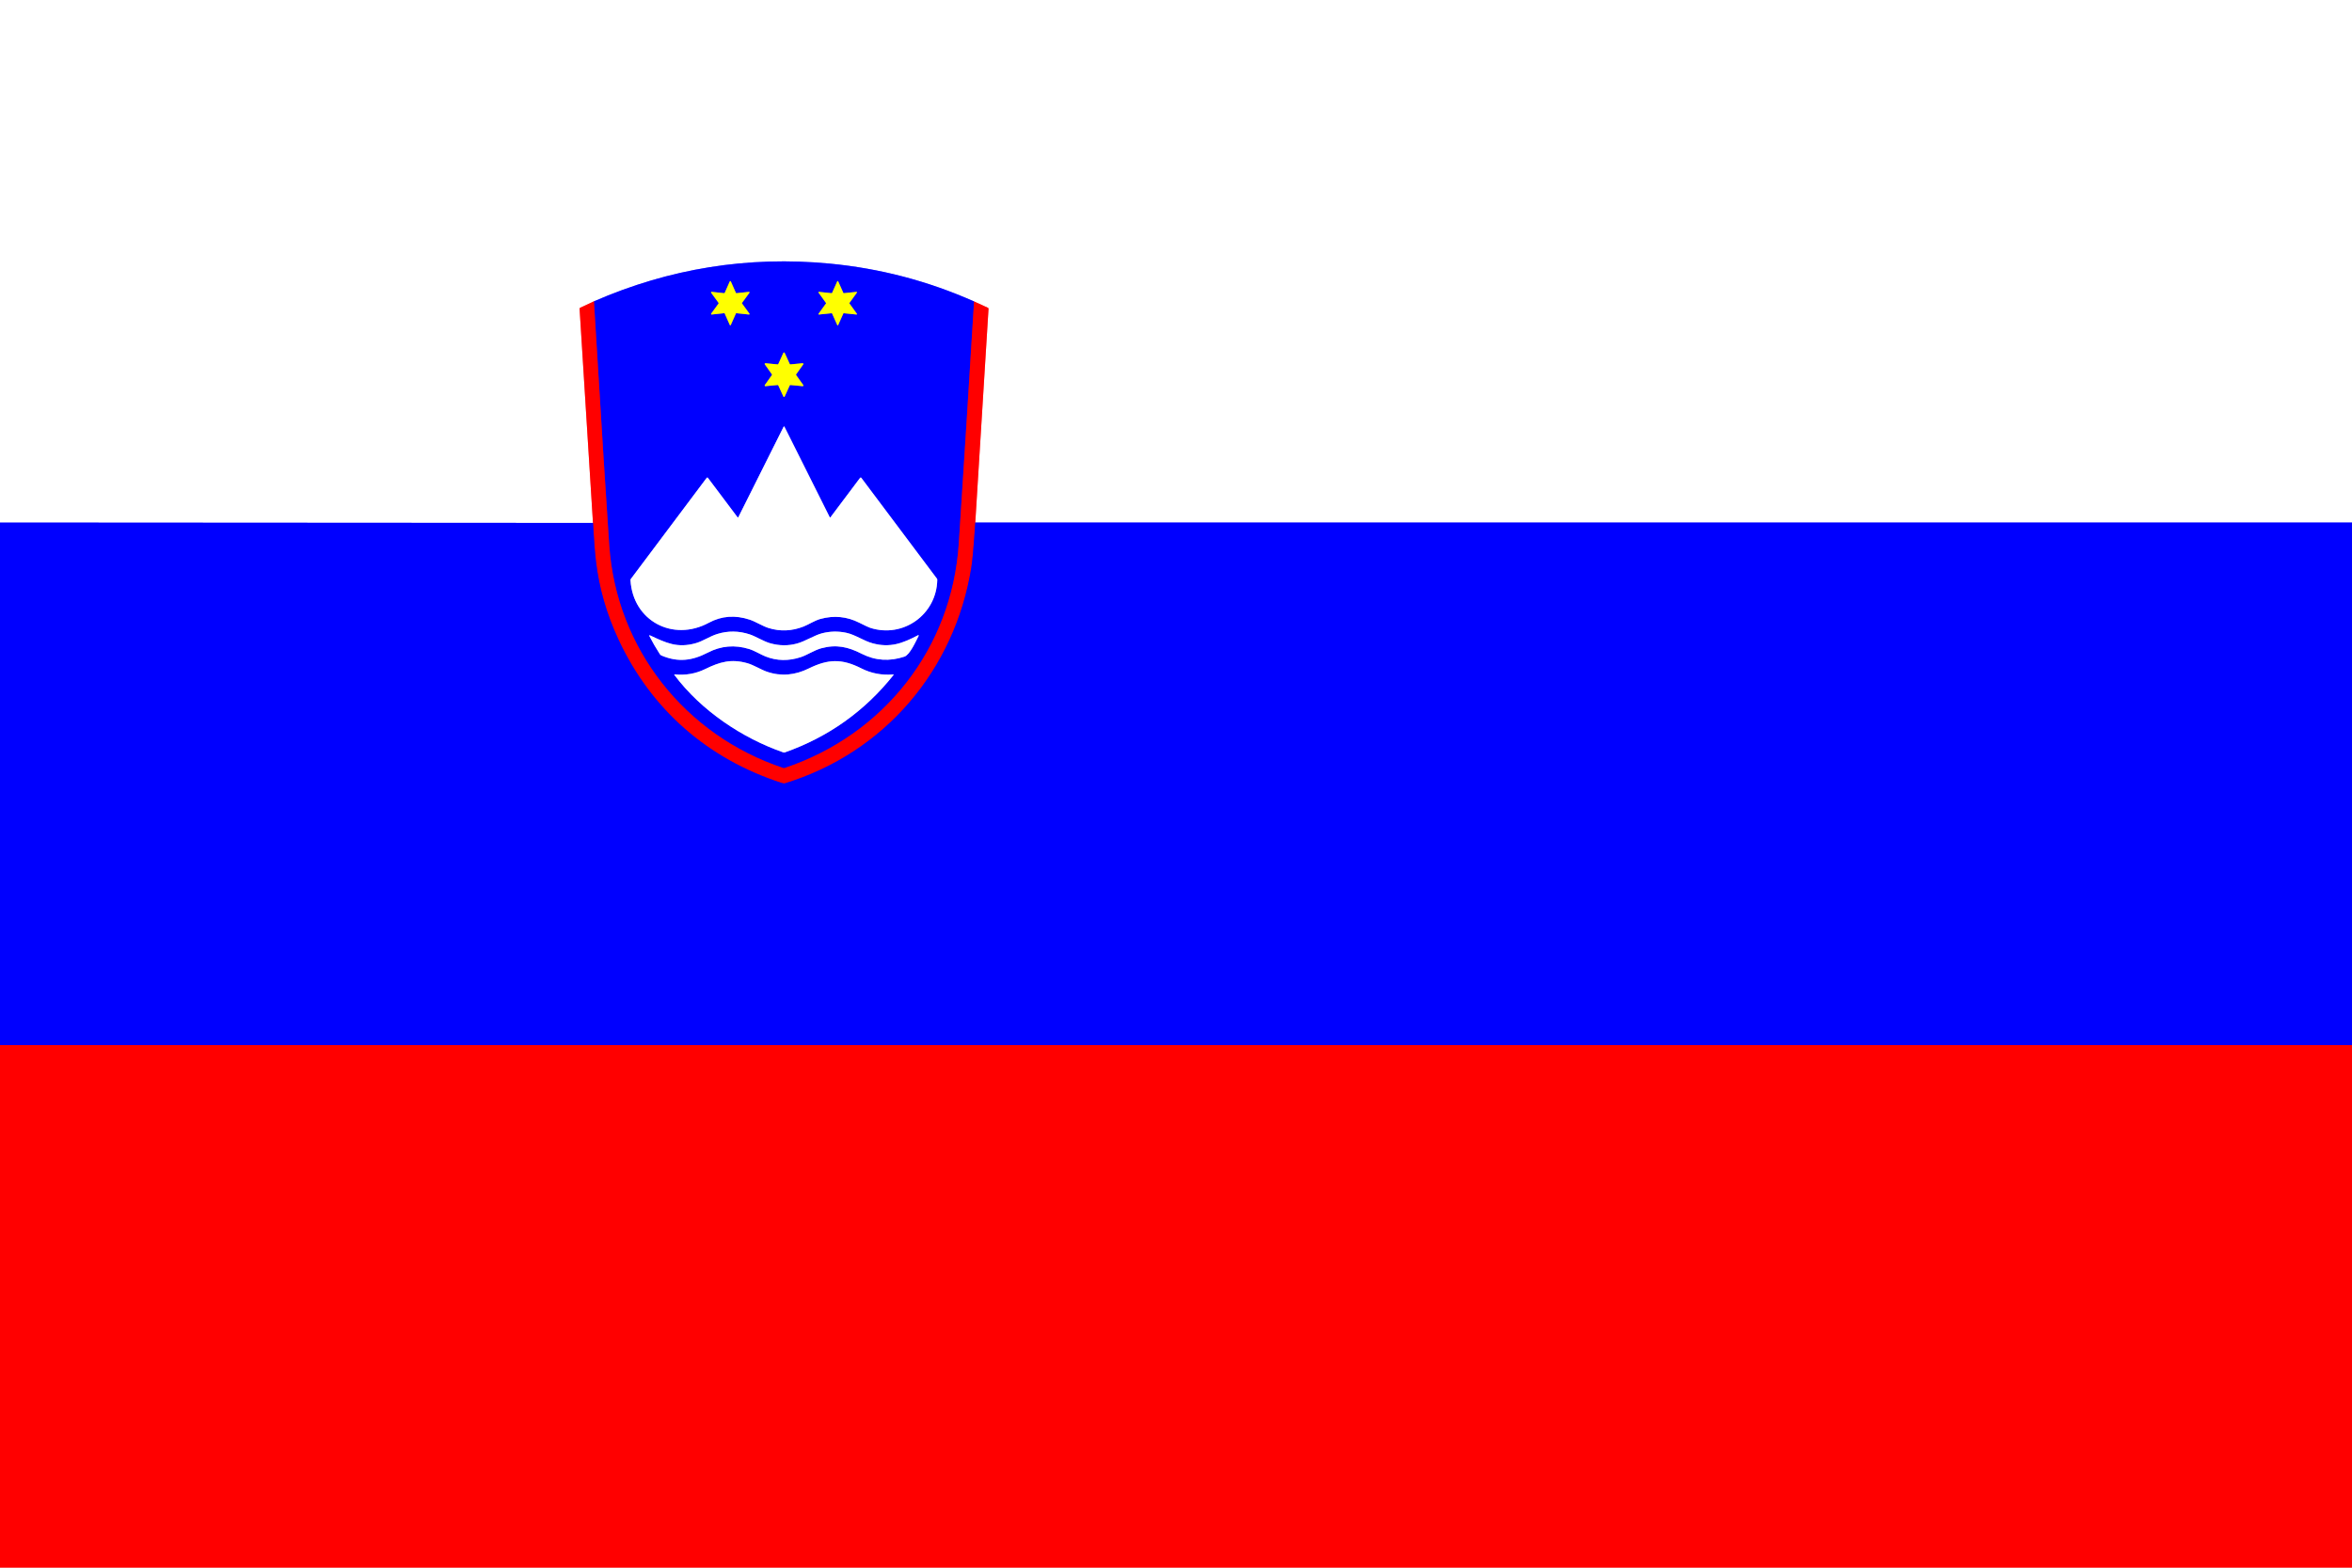
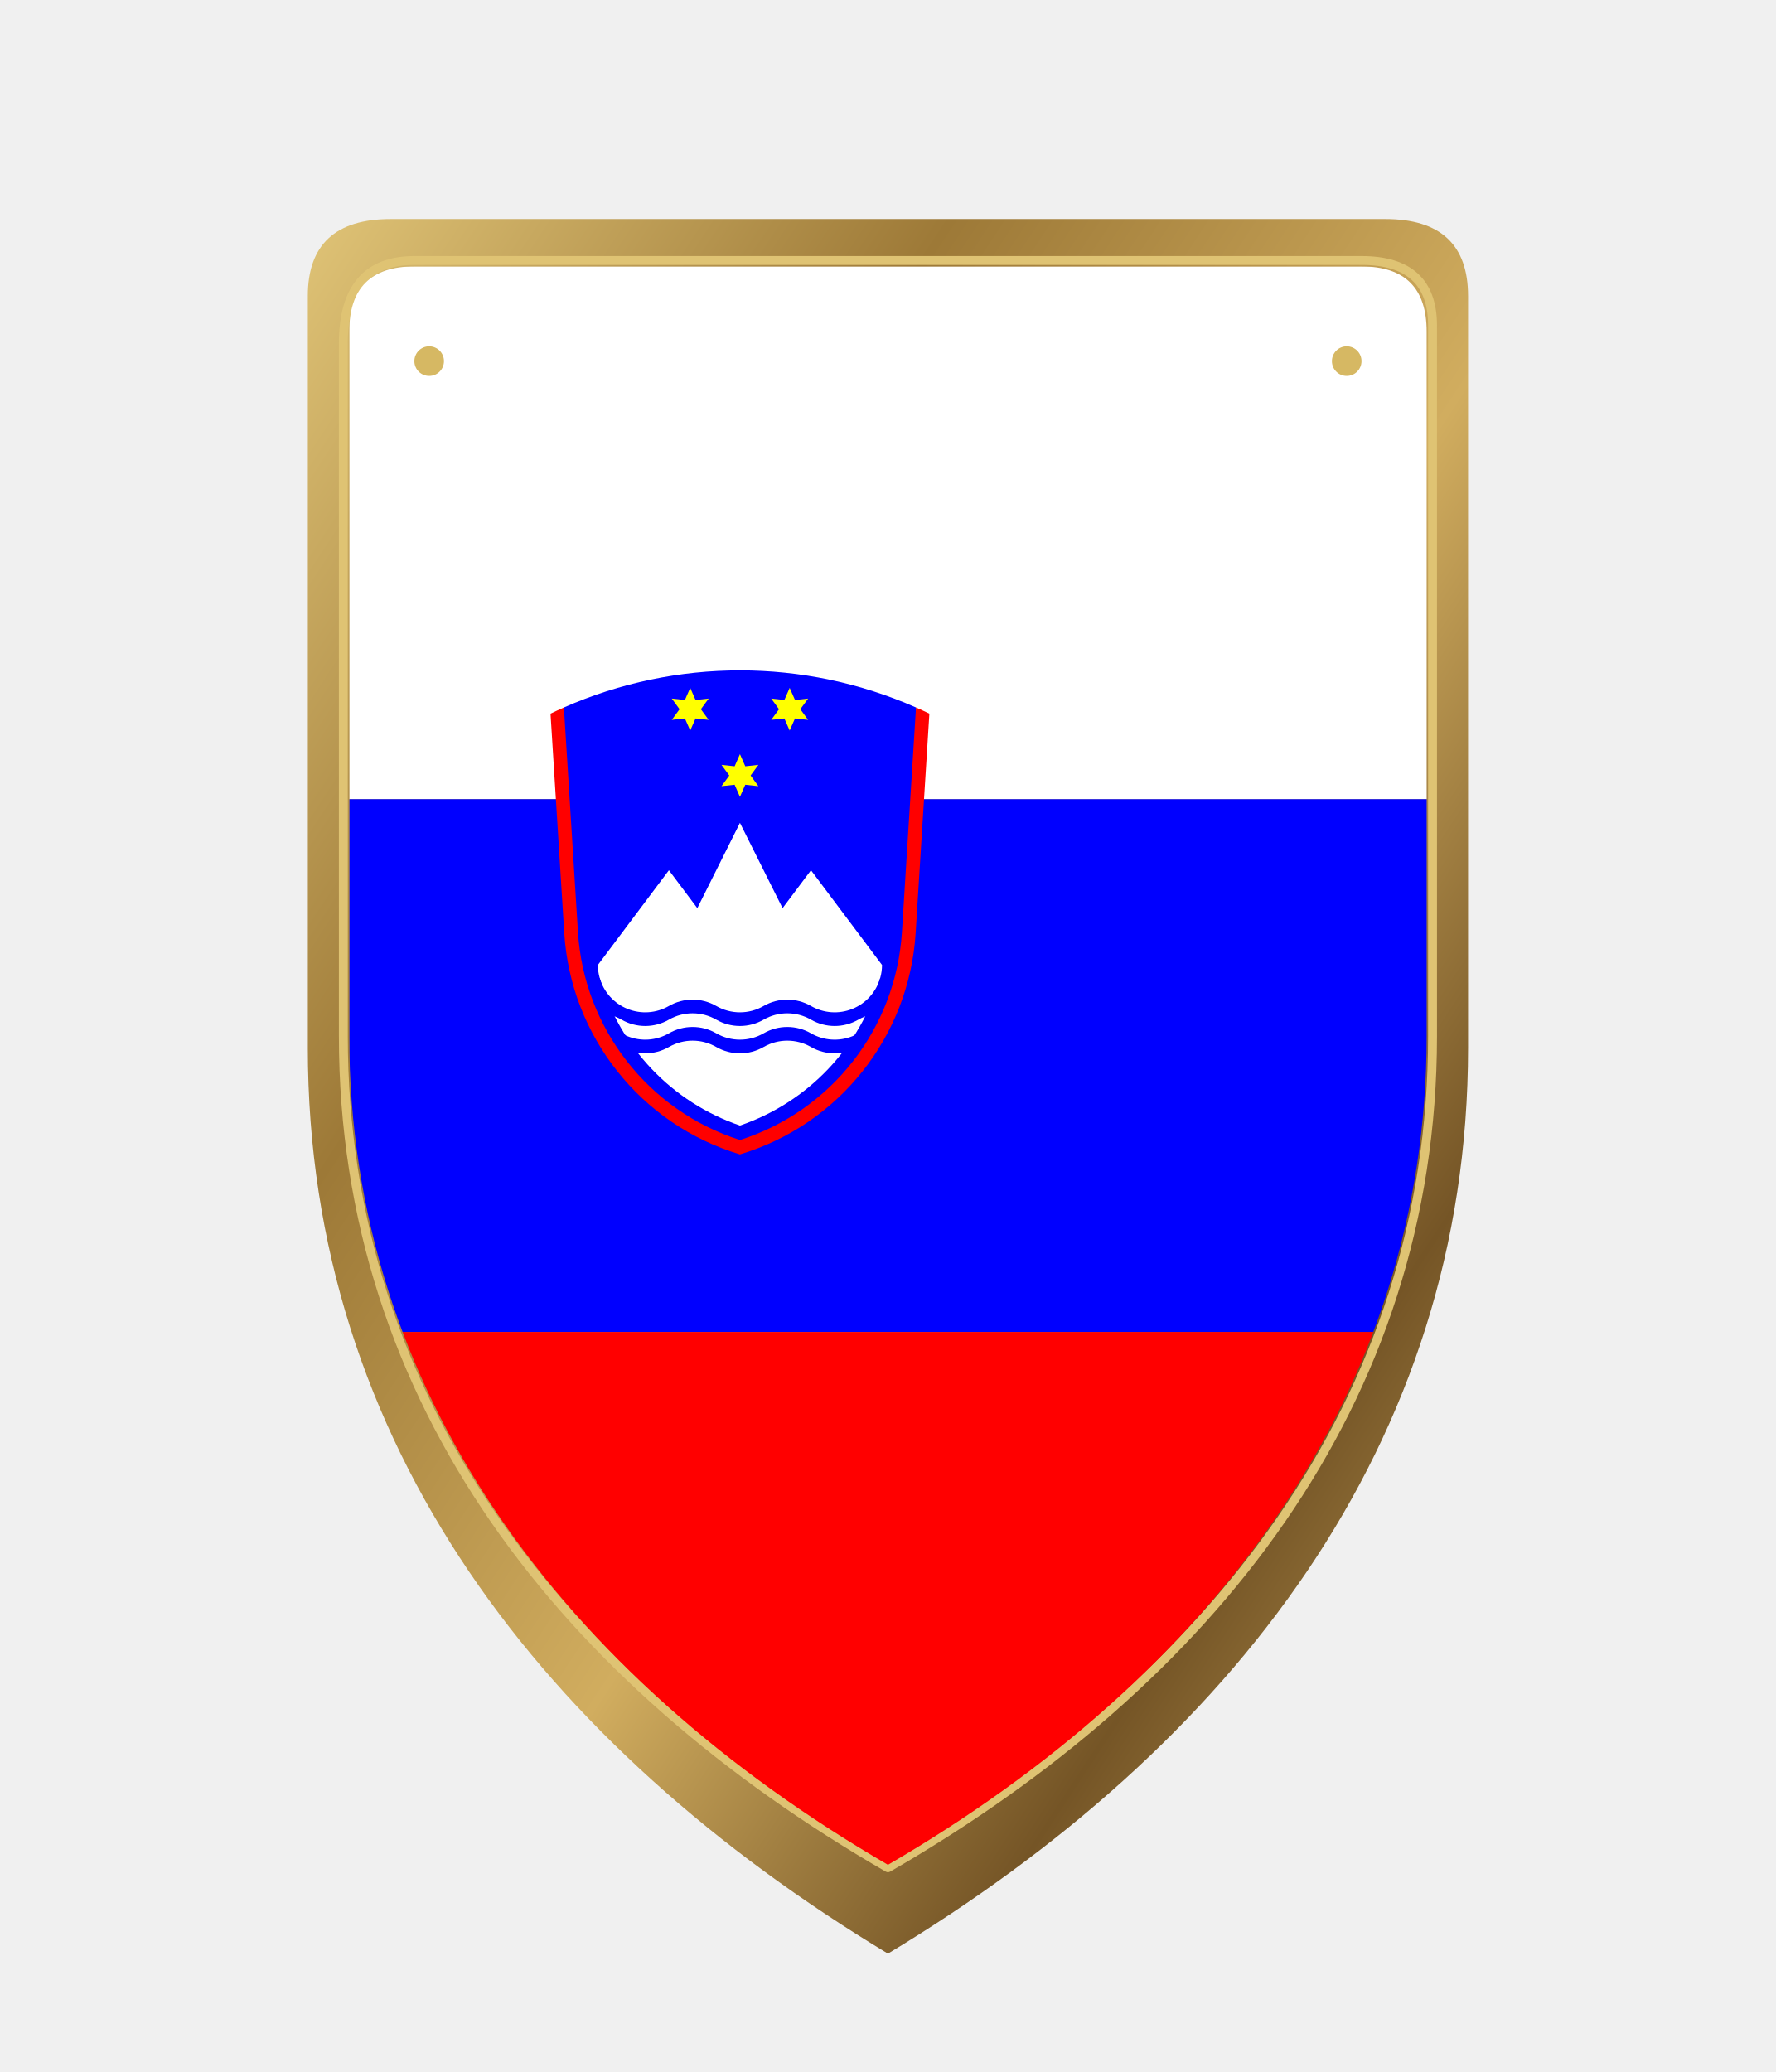
- <svg xmlns="http://www.w3.org/2000/svg" version="1.1" viewBox="0.00 0.00 1773.00 1182.00">
-   <g stroke-width="2.00" fill="none" stroke-linecap="butt">
-     <path stroke="#8080ff" vector-effect="non-scaling-stroke" d="   M 1773.00 394.00   L 735.19 394.00" />
-     <path stroke="#ff8080" vector-effect="non-scaling-stroke" d="   M 735.19 394.00   L 745.17 232.84   Q 745.20 232.28 744.70 232.05   L 734.27 227.28" />
-     <path stroke="#8080ff" vector-effect="non-scaling-stroke" d="   M 734.27 227.28   Q 682.23 204.16 625.50 198.75   Q 533.16 189.94 447.72 227.21" />
-     <path stroke="#ff8080" vector-effect="non-scaling-stroke" d="   M 447.72 227.21   L 437.37 232.03   Q 436.88 232.26 436.91 232.80   L 447.00 394.28" />
-     <path stroke="#8080ff" vector-effect="non-scaling-stroke" d="   M 447.00 394.28   L 0.00 394.01" />
-     <path stroke="#800080" vector-effect="non-scaling-stroke" d="   M 734.27 227.28   Q 728.69 318.85 722.77 409.81   C 717.63 488.91 666.34 553.98 591.41 579.11   Q 590.96 579.26 590.52 579.11   C 516.53 554.47 464.67 489.24 459.26 411.25   Q 456.50 371.59 447.72 227.21" />
-     <path stroke="#808080" vector-effect="non-scaling-stroke" d="   M 555.16 221.06   A 0.42 0.42 0.0 0 1 554.73 220.81   L 550.90 212.18   A 0.42 0.42 0.0 0 0 550.14 212.18   L 546.31 220.81   A 0.42 0.42 0.0 0 1 545.88 221.06   L 536.49 220.06   A 0.42 0.42 0.0 0 0 536.10 220.72   L 541.67 228.35   A 0.42 0.42 0.0 0 1 541.67 228.85   L 536.10 236.48   A 0.42 0.42 0.0 0 0 536.49 237.14   L 545.88 236.14   A 0.42 0.42 0.0 0 1 546.31 236.39   L 550.14 245.02   A 0.42 0.42 0.0 0 0 550.90 245.02   L 554.73 236.39   A 0.42 0.42 0.0 0 1 555.16 236.14   L 564.55 237.14   A 0.42 0.42 0.0 0 0 564.94 236.48   L 559.37 228.85   A 0.42 0.42 0.0 0 1 559.37 228.35   L 564.94 220.72   A 0.42 0.42 0.0 0 0 564.55 220.06   L 555.16 221.06" />
-     <path stroke="#808080" vector-effect="non-scaling-stroke" d="   M 636.09 221.06   A 0.35 0.35 0.0 0 1 635.73 220.85   L 631.81 212.11   A 0.35 0.35 0.0 0 0 631.17 212.11   L 627.25 220.85   A 0.35 0.35 0.0 0 1 626.89 221.06   L 617.36 220.08   A 0.35 0.35 0.0 0 0 617.04 220.64   L 622.65 228.41   A 0.35 0.35 0.0 0 1 622.65 228.81   L 617.04 236.58   A 0.35 0.35 0.0 0 0 617.36 237.14   L 626.89 236.16   A 0.35 0.35 0.0 0 1 627.25 236.37   L 631.17 245.11   A 0.35 0.35 0.0 0 0 631.81 245.11   L 635.73 236.37   A 0.35 0.35 0.0 0 1 636.09 236.16   L 645.62 237.14   A 0.35 0.35 0.0 0 0 645.94 236.58   L 640.33 228.81   A 0.35 0.35 0.0 0 1 640.33 228.41   L 645.94 220.64   A 0.35 0.35 0.0 0 0 645.62 220.08   L 636.09 221.06" />
-     <path stroke="#808080" vector-effect="non-scaling-stroke" d="   M 595.86 274.75   A 0.53 0.53 0.0 0 1 595.33 274.44   L 591.50 266.07   A 0.53 0.53 0.0 0 0 590.54 266.07   L 586.71 274.44   A 0.53 0.53 0.0 0 1 586.18 274.75   L 577.01 273.88   A 0.53 0.53 0.0 0 0 576.53 274.71   L 581.87 282.21   A 0.53 0.53 0.0 0 1 581.87 282.83   L 576.53 290.33   A 0.53 0.53 0.0 0 0 577.01 291.16   L 586.18 290.29   A 0.53 0.53 0.0 0 1 586.71 290.60   L 590.54 298.97   A 0.53 0.53 0.0 0 0 591.50 298.97   L 595.33 290.60   A 0.53 0.53 0.0 0 1 595.86 290.29   L 605.03 291.16   A 0.53 0.53 0.0 0 0 605.51 290.33   L 600.17 282.83   A 0.53 0.53 0.0 0 1 600.17 282.21   L 605.51 274.71   A 0.53 0.53 0.0 0 0 605.03 273.88   L 595.86 274.75" />
-     <path stroke="#8080ff" vector-effect="non-scaling-stroke" d="   M 555.89 389.90   L 533.64 360.29   A 0.57 0.57 0.0 0 0 532.72 360.29   L 475.54 436.53   A 1.28 1.25 -28.6 0 0 475.28 437.38   C 477.06 468.10 507.24 484.20 534.32 469.55   Q 548.74 461.75 565.26 467.25   C 569.52 468.66 574.93 472.13 579.45 473.53   Q 592.54 477.58 605.69 472.41   C 609.65 470.86 614.15 467.86 618.37 466.69   Q 633.80 462.44 647.86 469.57   Q 654.23 472.80 656.00 473.37   C 680.83 481.37 706.04 463.39 706.54 437.15   Q 706.55 436.64 706.24 436.24   L 649.28 360.29   A 0.58 0.58 0.0 0 0 648.35 360.29   L 626.01 390.05   A 0.31 0.30 -40.1 0 1 625.49 390.01   L 591.31 321.70   A 0.32 0.32 0.0 0 0 590.74 321.70   L 556.64 389.83   Q 556.32 390.47 555.89 389.90" />
-     <path stroke="#8080ff" vector-effect="non-scaling-stroke" d="   M 498.70 494.27   C 511.28 499.57 521.82 498.15 533.55 492.06   Q 548.47 484.31 564.76 489.35   C 568.79 490.60 573.52 493.55 577.06 494.95   Q 589.86 500.03 603.70 495.45   C 608.42 493.89 614.04 490.15 619.09 488.78   C 630.53 485.68 639.33 487.72 649.60 492.94   Q 664.90 500.72 681.78 495.09   C 685.91 493.71 690.48 483.35 692.50 479.41   A 0.34 0.34 0.0 0 0 692.04 478.95   C 680.37 485.08 671.08 488.57 658.03 485.10   C 650.94 483.22 644.93 478.61 637.96 477.11   Q 628.75 475.14 619.68 477.48   C 613.86 478.98 607.14 483.48 600.75 485.22   Q 590.86 487.92 580.55 484.99   C 575.56 483.57 569.67 479.80 565.19 478.32   Q 552.87 474.25 540.71 478.01   C 535.00 479.78 529.90 483.43 524.38 484.98   C 510.56 488.84 502.17 484.76 489.95 479.03   A 0.35 0.35 0.0 0 0 489.48 479.50   Q 493.08 486.53 497.37 493.15   Q 497.87 493.92 498.70 494.27" />
-     <path stroke="#8080ff" vector-effect="non-scaling-stroke" d="   M 508.44 508.99   C 528.60 535.86 559.58 556.56 590.53 567.30   Q 591.06 567.49 591.60 567.30   Q 640.96 549.84 673.52 508.99   Q 673.94 508.47 673.28 508.52   Q 660.47 509.60 649.32 503.95   C 634.56 496.46 624.22 496.84 609.53 504.07   C 599.48 509.02 588.89 510.19 578.07 506.43   C 573.53 504.86 568.17 501.39 563.38 500.04   C 551.07 496.55 542.51 499.12 531.51 504.49   Q 520.89 509.68 508.72 508.48   Q 508.01 508.41 508.44 508.99" />
-     <path stroke="#800080" vector-effect="non-scaling-stroke" d="   M 735.19 394.00   Q 733.55 419.61 732.21 427.94   C 719.75 505.33 666.79 567.60 591.71 590.61   Q 590.89 590.86 589.19 590.31   C 533.64 572.34 490.78 535.03 466.19 482.13   Q 452.79 453.33 449.26 423.25   Q 448.01 412.58 447.00 394.28" />
-     <path stroke="#800080" vector-effect="non-scaling-stroke" d="   M 1773.00 788.00   L 0.00 788.00" />
+ <svg xmlns="http://www.w3.org/2000/svg" viewBox="0 0 600 700" width="600" height="700">
+   <defs>
+     <g id="emblem" fill="#00f">
+       <path d="M-37.175-94.368a92.195 92.195 0 0 1 74.351 0Q43-12 0-1q-43-11-37.175-93.368z" />
+       <path id="a" d="m0-84.5 1.125 2.551L3.897-82.25 2.25-80l1.647 2.25L1.125-78.051 0-75.5l-1.125-2.551-2.772.301L-2.25-80l-1.647-2.25 2.772.301" fill="#ff0" />
+       <use href="#a" x="-10.5" y="-14" />
+       <use href="#a" x="10.5" y="-14" />
+       <path d="m0-70 9 18 6-8 15 20a10 10 0 0 1-.385 2.747A46.401 46.401 0 0 1 0-6.091A46.401 46.401 0 0 1-29.615-37.253 10 10 0 0 1-30-40l15-20 6 8z" fill="#fff" />
+       <path id="b" d="M-29.615-37.253A10 10 0 0 0-15-31.34a10 10 0 0 1 10 0 10 10 0 0 0 10 0 10 10 0 0 1 10 0A10 10 0 0 0 29.615-37.253L30-37.113v7.321a10 10 0 0 0-5 1.34 10 10 0 0 1-10 0 10 10 0 0 0-10 0 10 10 0 0 1-10 0 10 10 0 0 0-10 0 10 10 0 0 1-10 0 10 10 0 0 0-5-1.34v-7.321" />
+       <use href="#b" y="5.774" />
+       <path d="M-40-93.066a92.195 92.195 0 0 1 2.825-1.302l2.971 47.449A49.301 49.301 0 0 0 0-3.036a49.301 49.301 0 0 0 34.205-43.883l2.971-47.449A92.195 92.195 0 0 1 40-93.066L37.1-46.738A52.202 52.202 0 0 1 0 0a52.202 52.202 0 0 1-37.1-46.738z" fill="red" />
+     </g>
+     <linearGradient id="antique-brass" x1="0%" y1="0%" x2="100%" y2="100%">
+       <stop offset="0%" stop-color="#e0c477" />
+       <stop offset="28%" stop-color="#9d7937" />
+       <stop offset="55%" stop-color="#d1ad5f" />
+       <stop offset="78%" stop-color="#755526" />
+       <stop offset="100%" stop-color="#c9a85d" />
+     </linearGradient>
+     <linearGradient id="dark-edge" x1="0%" y1="0%" x2="0%" y2="100%">
+       <stop offset="0%" stop-color="#40392f" />
+       <stop offset="100%" stop-color="#171916" />
+     </linearGradient>
+     <clipPath id="shield-clip">
+       <path d="         M 118 112         Q 118 90 140 90         L 460 90         Q 482 90 482 112         L 482 350         C 482 470 410 566 300 630         C 190 566 118 470 118 350         Z" />
+     </clipPath>
+   </defs>
+   <g id="shield" filter="url(#shield-shadow)">
+     <path id="shield-outer" d="             M 104 100             Q 104 74 132 74             L 468 74             Q 496 74 496 100             L 496 354             C 496 488 416 590 300 660             C 184 590 104 488 104 354             Z" fill="url(#antique-brass)" stroke="#3b2b16" stroke-width="0" stroke-linejoin="round" />
+     <path id="shield-recess" d="             M 116 116             Q 116 88 140 88             L 460 88             Q 484 88 484 110             L 484 350             C 484 474 409 568 300 631             C 191 568 116 474 116 350             Z" fill="#00000000" stroke="#dfc373" stroke-width="3" stroke-linejoin="round" />
+     <g id="flag-art" clip-path="url(#shield-clip)" filter="url(#paper-grain)">
+       <rect x="118" y="90" width="365" height="180" fill="#fff" />
+       <rect x="118" y="270" width="365" height="180" fill="#00f" />
+       <rect x="118" y="450" width="365" height="180" fill="#f00" />
+       <use href="#emblem" transform="translate(250 390) scale(1.6)" />
+     </g>
+     <g fill="#d6b863" stroke="#4b351a" stroke-width="0">
+       <circle cx="145" cy="122" r="5" />
+       <circle cx="455" cy="122" r="5" />
+     </g>
  </g>
-   <path fill="#ffffff" d="   M 0.00 0.00   L 1773.00 0.00   L 1773.00 394.00   L 735.19 394.00   L 745.17 232.84   Q 745.20 232.28 744.70 232.05   L 734.27 227.28   Q 682.23 204.16 625.50 198.75   Q 533.16 189.94 447.72 227.21   L 437.37 232.03   Q 436.88 232.26 436.91 232.80   L 447.00 394.28   L 0.00 394.01   L 0.00 0.00   Z" />
-   <path fill="#0000ff" d="   M 734.27 227.28   Q 728.69 318.85 722.77 409.81   C 717.63 488.91 666.34 553.98 591.41 579.11   Q 590.96 579.26 590.52 579.11   C 516.53 554.47 464.67 489.24 459.26 411.25   Q 456.50 371.59 447.72 227.21   Q 533.16 189.94 625.50 198.75   Q 682.23 204.16 734.27 227.28   Z   M 555.16 221.06   A 0.42 0.42 0.0 0 1 554.73 220.81   L 550.90 212.18   A 0.42 0.42 0.0 0 0 550.14 212.18   L 546.31 220.81   A 0.42 0.42 0.0 0 1 545.88 221.06   L 536.49 220.06   A 0.42 0.42 0.0 0 0 536.10 220.72   L 541.67 228.35   A 0.42 0.42 0.0 0 1 541.67 228.85   L 536.10 236.48   A 0.42 0.42 0.0 0 0 536.49 237.14   L 545.88 236.14   A 0.42 0.42 0.0 0 1 546.31 236.39   L 550.14 245.02   A 0.42 0.42 0.0 0 0 550.90 245.02   L 554.73 236.39   A 0.42 0.42 0.0 0 1 555.16 236.14   L 564.55 237.14   A 0.42 0.42 0.0 0 0 564.94 236.48   L 559.37 228.85   A 0.42 0.42 0.0 0 1 559.37 228.35   L 564.94 220.72   A 0.42 0.42 0.0 0 0 564.55 220.06   L 555.16 221.06   Z   M 636.09 221.06   A 0.35 0.35 0.0 0 1 635.73 220.85   L 631.81 212.11   A 0.35 0.35 0.0 0 0 631.17 212.11   L 627.25 220.85   A 0.35 0.35 0.0 0 1 626.89 221.06   L 617.36 220.08   A 0.35 0.35 0.0 0 0 617.04 220.64   L 622.65 228.41   A 0.35 0.35 0.0 0 1 622.65 228.81   L 617.04 236.58   A 0.35 0.35 0.0 0 0 617.36 237.14   L 626.89 236.16   A 0.35 0.35 0.0 0 1 627.25 236.37   L 631.17 245.11   A 0.35 0.35 0.0 0 0 631.81 245.11   L 635.73 236.37   A 0.35 0.35 0.0 0 1 636.09 236.16   L 645.62 237.14   A 0.35 0.35 0.0 0 0 645.94 236.58   L 640.33 228.81   A 0.35 0.35 0.0 0 1 640.33 228.41   L 645.94 220.64   A 0.35 0.35 0.0 0 0 645.62 220.08   L 636.09 221.06   Z   M 595.86 274.75   A 0.53 0.53 0.0 0 1 595.33 274.44   L 591.50 266.07   A 0.53 0.53 0.0 0 0 590.54 266.07   L 586.71 274.44   A 0.53 0.53 0.0 0 1 586.18 274.75   L 577.01 273.88   A 0.53 0.53 0.0 0 0 576.53 274.71   L 581.87 282.21   A 0.53 0.53 0.0 0 1 581.87 282.83   L 576.53 290.33   A 0.53 0.53 0.0 0 0 577.01 291.16   L 586.18 290.29   A 0.53 0.53 0.0 0 1 586.71 290.60   L 590.54 298.97   A 0.53 0.53 0.0 0 0 591.50 298.97   L 595.33 290.60   A 0.53 0.53 0.0 0 1 595.86 290.29   L 605.03 291.16   A 0.53 0.53 0.0 0 0 605.51 290.33   L 600.17 282.83   A 0.53 0.53 0.0 0 1 600.17 282.21   L 605.51 274.71   A 0.53 0.53 0.0 0 0 605.03 273.88   L 595.86 274.75   Z   M 555.89 389.90   L 533.64 360.29   A 0.57 0.57 0.0 0 0 532.72 360.29   L 475.54 436.53   A 1.28 1.25 -28.6 0 0 475.28 437.38   C 477.06 468.10 507.24 484.20 534.32 469.55   Q 548.74 461.75 565.26 467.25   C 569.52 468.66 574.93 472.13 579.45 473.53   Q 592.54 477.58 605.69 472.41   C 609.65 470.86 614.15 467.86 618.37 466.69   Q 633.80 462.44 647.86 469.57   Q 654.23 472.80 656.00 473.37   C 680.83 481.37 706.04 463.39 706.54 437.15   Q 706.55 436.64 706.24 436.24   L 649.28 360.29   A 0.58 0.58 0.0 0 0 648.35 360.29   L 626.01 390.05   A 0.31 0.30 -40.1 0 1 625.49 390.01   L 591.31 321.70   A 0.32 0.32 0.0 0 0 590.74 321.70   L 556.64 389.83   Q 556.32 390.47 555.89 389.90   Z   M 498.70 494.27   C 511.28 499.57 521.82 498.15 533.55 492.06   Q 548.47 484.31 564.76 489.35   C 568.79 490.60 573.52 493.55 577.06 494.95   Q 589.86 500.03 603.70 495.45   C 608.42 493.89 614.04 490.15 619.09 488.78   C 630.53 485.68 639.33 487.72 649.60 492.94   Q 664.90 500.72 681.78 495.09   C 685.91 493.71 690.48 483.35 692.50 479.41   A 0.34 0.34 0.0 0 0 692.04 478.95   C 680.37 485.08 671.08 488.57 658.03 485.10   C 650.94 483.22 644.93 478.61 637.96 477.11   Q 628.75 475.14 619.68 477.48   C 613.86 478.98 607.14 483.48 600.75 485.22   Q 590.86 487.92 580.55 484.99   C 575.56 483.57 569.67 479.80 565.19 478.32   Q 552.87 474.25 540.71 478.01   C 535.00 479.78 529.90 483.43 524.38 484.98   C 510.56 488.84 502.17 484.76 489.95 479.03   A 0.35 0.35 0.0 0 0 489.48 479.50   Q 493.08 486.53 497.37 493.15   Q 497.87 493.92 498.70 494.27   Z   M 508.44 508.99   C 528.60 535.86 559.58 556.56 590.53 567.30   Q 591.06 567.49 591.60 567.30   Q 640.96 549.84 673.52 508.99   Q 673.94 508.47 673.28 508.52   Q 660.47 509.60 649.32 503.95   C 634.56 496.46 624.22 496.84 609.53 504.07   C 599.48 509.02 588.89 510.19 578.07 506.43   C 573.53 504.86 568.17 501.39 563.38 500.04   C 551.07 496.55 542.51 499.12 531.51 504.49   Q 520.89 509.68 508.72 508.48   Q 508.01 508.41 508.44 508.99   Z" />
-   <path fill="#ffff00" d="   M 555.16 221.06   L 564.55 220.06   A 0.42 0.42 0.0 0 1 564.94 220.72   L 559.37 228.35   A 0.42 0.42 0.0 0 0 559.37 228.85   L 564.94 236.48   A 0.42 0.42 0.0 0 1 564.55 237.14   L 555.16 236.14   A 0.42 0.42 0.0 0 0 554.73 236.39   L 550.90 245.02   A 0.42 0.42 0.0 0 1 550.14 245.02   L 546.31 236.39   A 0.42 0.42 0.0 0 0 545.88 236.14   L 536.49 237.14   A 0.42 0.42 0.0 0 1 536.10 236.48   L 541.67 228.85   A 0.42 0.42 0.0 0 0 541.67 228.35   L 536.10 220.72   A 0.42 0.42 0.0 0 1 536.49 220.06   L 545.88 221.06   A 0.42 0.42 0.0 0 0 546.31 220.81   L 550.14 212.18   A 0.42 0.42 0.0 0 1 550.90 212.18   L 554.73 220.81   A 0.42 0.42 0.0 0 0 555.16 221.06   Z" />
-   <path fill="#ffff00" d="   M 636.09 221.06   L 645.62 220.08   A 0.35 0.35 0.0 0 1 645.94 220.64   L 640.33 228.41   A 0.35 0.35 0.0 0 0 640.33 228.81   L 645.94 236.58   A 0.35 0.35 0.0 0 1 645.62 237.14   L 636.09 236.16   A 0.35 0.35 0.0 0 0 635.73 236.37   L 631.81 245.11   A 0.35 0.35 0.0 0 1 631.17 245.11   L 627.25 236.37   A 0.35 0.35 0.0 0 0 626.89 236.16   L 617.36 237.14   A 0.35 0.35 0.0 0 1 617.04 236.58   L 622.65 228.81   A 0.35 0.35 0.0 0 0 622.65 228.41   L 617.04 220.64   A 0.35 0.35 0.0 0 1 617.36 220.08   L 626.89 221.06   A 0.35 0.35 0.0 0 0 627.25 220.85   L 631.17 212.11   A 0.35 0.35 0.0 0 1 631.81 212.11   L 635.73 220.85   A 0.35 0.35 0.0 0 0 636.09 221.06   Z" />
-   <path fill="#ff0000" d="   M 447.72 227.21   Q 456.50 371.59 459.26 411.25   C 464.67 489.24 516.53 554.47 590.52 579.11   Q 590.96 579.26 591.41 579.11   C 666.34 553.98 717.63 488.91 722.77 409.81   Q 728.69 318.85 734.27 227.28   L 744.70 232.05   Q 745.20 232.28 745.17 232.84   L 735.19 394.00   Q 733.55 419.61 732.21 427.94   C 719.75 505.33 666.79 567.60 591.71 590.61   Q 590.89 590.86 589.19 590.31   C 533.64 572.34 490.78 535.03 466.19 482.13   Q 452.79 453.33 449.26 423.25   Q 448.01 412.58 447.00 394.28   L 436.91 232.80   Q 436.88 232.26 437.37 232.03   L 447.72 227.21   Z" />
-   <path fill="#ffff00" d="   M 595.86 274.75   L 605.03 273.88   A 0.53 0.53 0.0 0 1 605.51 274.71   L 600.17 282.21   A 0.53 0.53 0.0 0 0 600.17 282.83   L 605.51 290.33   A 0.53 0.53 0.0 0 1 605.03 291.16   L 595.86 290.29   A 0.53 0.53 0.0 0 0 595.33 290.60   L 591.50 298.97   A 0.53 0.53 0.0 0 1 590.54 298.97   L 586.71 290.60   A 0.53 0.53 0.0 0 0 586.18 290.29   L 577.01 291.16   A 0.53 0.53 0.0 0 1 576.53 290.33   L 581.87 282.83   A 0.53 0.53 0.0 0 0 581.87 282.21   L 576.53 274.71   A 0.53 0.53 0.0 0 1 577.01 273.88   L 586.18 274.75   A 0.53 0.53 0.0 0 0 586.71 274.44   L 590.54 266.07   A 0.53 0.53 0.0 0 1 591.50 266.07   L 595.33 274.44   A 0.53 0.53 0.0 0 0 595.86 274.75   Z" />
-   <path fill="#ffffff" d="   M 556.64 389.83   L 590.74 321.70   A 0.32 0.32 0.0 0 1 591.31 321.70   L 625.49 390.01   A 0.31 0.30 -40.1 0 0 626.01 390.05   L 648.35 360.29   A 0.58 0.58 0.0 0 1 649.28 360.29   L 706.24 436.24   Q 706.55 436.64 706.54 437.15   C 706.04 463.39 680.83 481.37 656.00 473.37   Q 654.23 472.80 647.86 469.57   Q 633.80 462.44 618.37 466.69   C 614.15 467.86 609.65 470.86 605.69 472.41   Q 592.54 477.58 579.45 473.53   C 574.93 472.13 569.52 468.66 565.26 467.25   Q 548.74 461.75 534.32 469.55   C 507.24 484.20 477.06 468.10 475.28 437.38   A 1.28 1.25 -28.6 0 1 475.54 436.53   L 532.72 360.29   A 0.57 0.57 0.0 0 1 533.64 360.29   L 555.89 389.90   Q 556.32 390.47 556.64 389.83   Z" />
-   <path fill="#0000ff" d="   M 447.00 394.28   Q 448.01 412.58 449.26 423.25   Q 452.79 453.33 466.19 482.13   C 490.78 535.03 533.64 572.34 589.19 590.31   Q 590.89 590.86 591.71 590.61   C 666.79 567.60 719.75 505.33 732.21 427.94   Q 733.55 419.61 735.19 394.00   L 1773.00 394.00   L 1773.00 788.00   L 0.00 788.00   L 0.00 394.01   L 447.00 394.28   Z" />
-   <path fill="#ffffff" d="   M 498.70 494.27   Q 497.87 493.92 497.37 493.15   Q 493.08 486.53 489.48 479.50   A 0.35 0.35 0.0 0 1 489.95 479.03   C 502.17 484.76 510.56 488.84 524.38 484.98   C 529.90 483.43 535.00 479.78 540.71 478.01   Q 552.87 474.25 565.19 478.32   C 569.67 479.80 575.56 483.57 580.55 484.99   Q 590.86 487.92 600.75 485.22   C 607.14 483.48 613.86 478.98 619.68 477.48   Q 628.75 475.14 637.96 477.11   C 644.93 478.61 650.94 483.22 658.03 485.10   C 671.08 488.57 680.37 485.08 692.04 478.95   A 0.34 0.34 0.0 0 1 692.50 479.41   C 690.48 483.35 685.91 493.71 681.78 495.09   Q 664.90 500.72 649.60 492.94   C 639.33 487.72 630.53 485.68 619.09 488.78   C 614.04 490.15 608.42 493.89 603.70 495.45   Q 589.86 500.03 577.06 494.95   C 573.52 493.55 568.79 490.60 564.76 489.35   Q 548.47 484.31 533.55 492.06   C 521.82 498.15 511.28 499.57 498.70 494.27   Z" />
-   <path fill="#ffffff" d="   M 590.53 567.30   C 559.58 556.56 528.60 535.86 508.44 508.99   Q 508.01 508.41 508.72 508.48   Q 520.89 509.68 531.51 504.49   C 542.51 499.12 551.07 496.55 563.38 500.04   C 568.17 501.39 573.53 504.86 578.07 506.43   C 588.89 510.19 599.48 509.02 609.53 504.07   C 624.22 496.84 634.56 496.46 649.32 503.95   Q 660.47 509.60 673.28 508.52   Q 673.94 508.47 673.52 508.99   Q 640.96 549.84 591.60 567.30   Q 591.06 567.49 590.53 567.30   Z" />
-   <path fill="#ff0000" d="   M 1773.00 788.00   L 1773.00 1182.00   L 0.00 1182.00   L 0.00 788.00   L 1773.00 788.00   Z" />
</svg>
